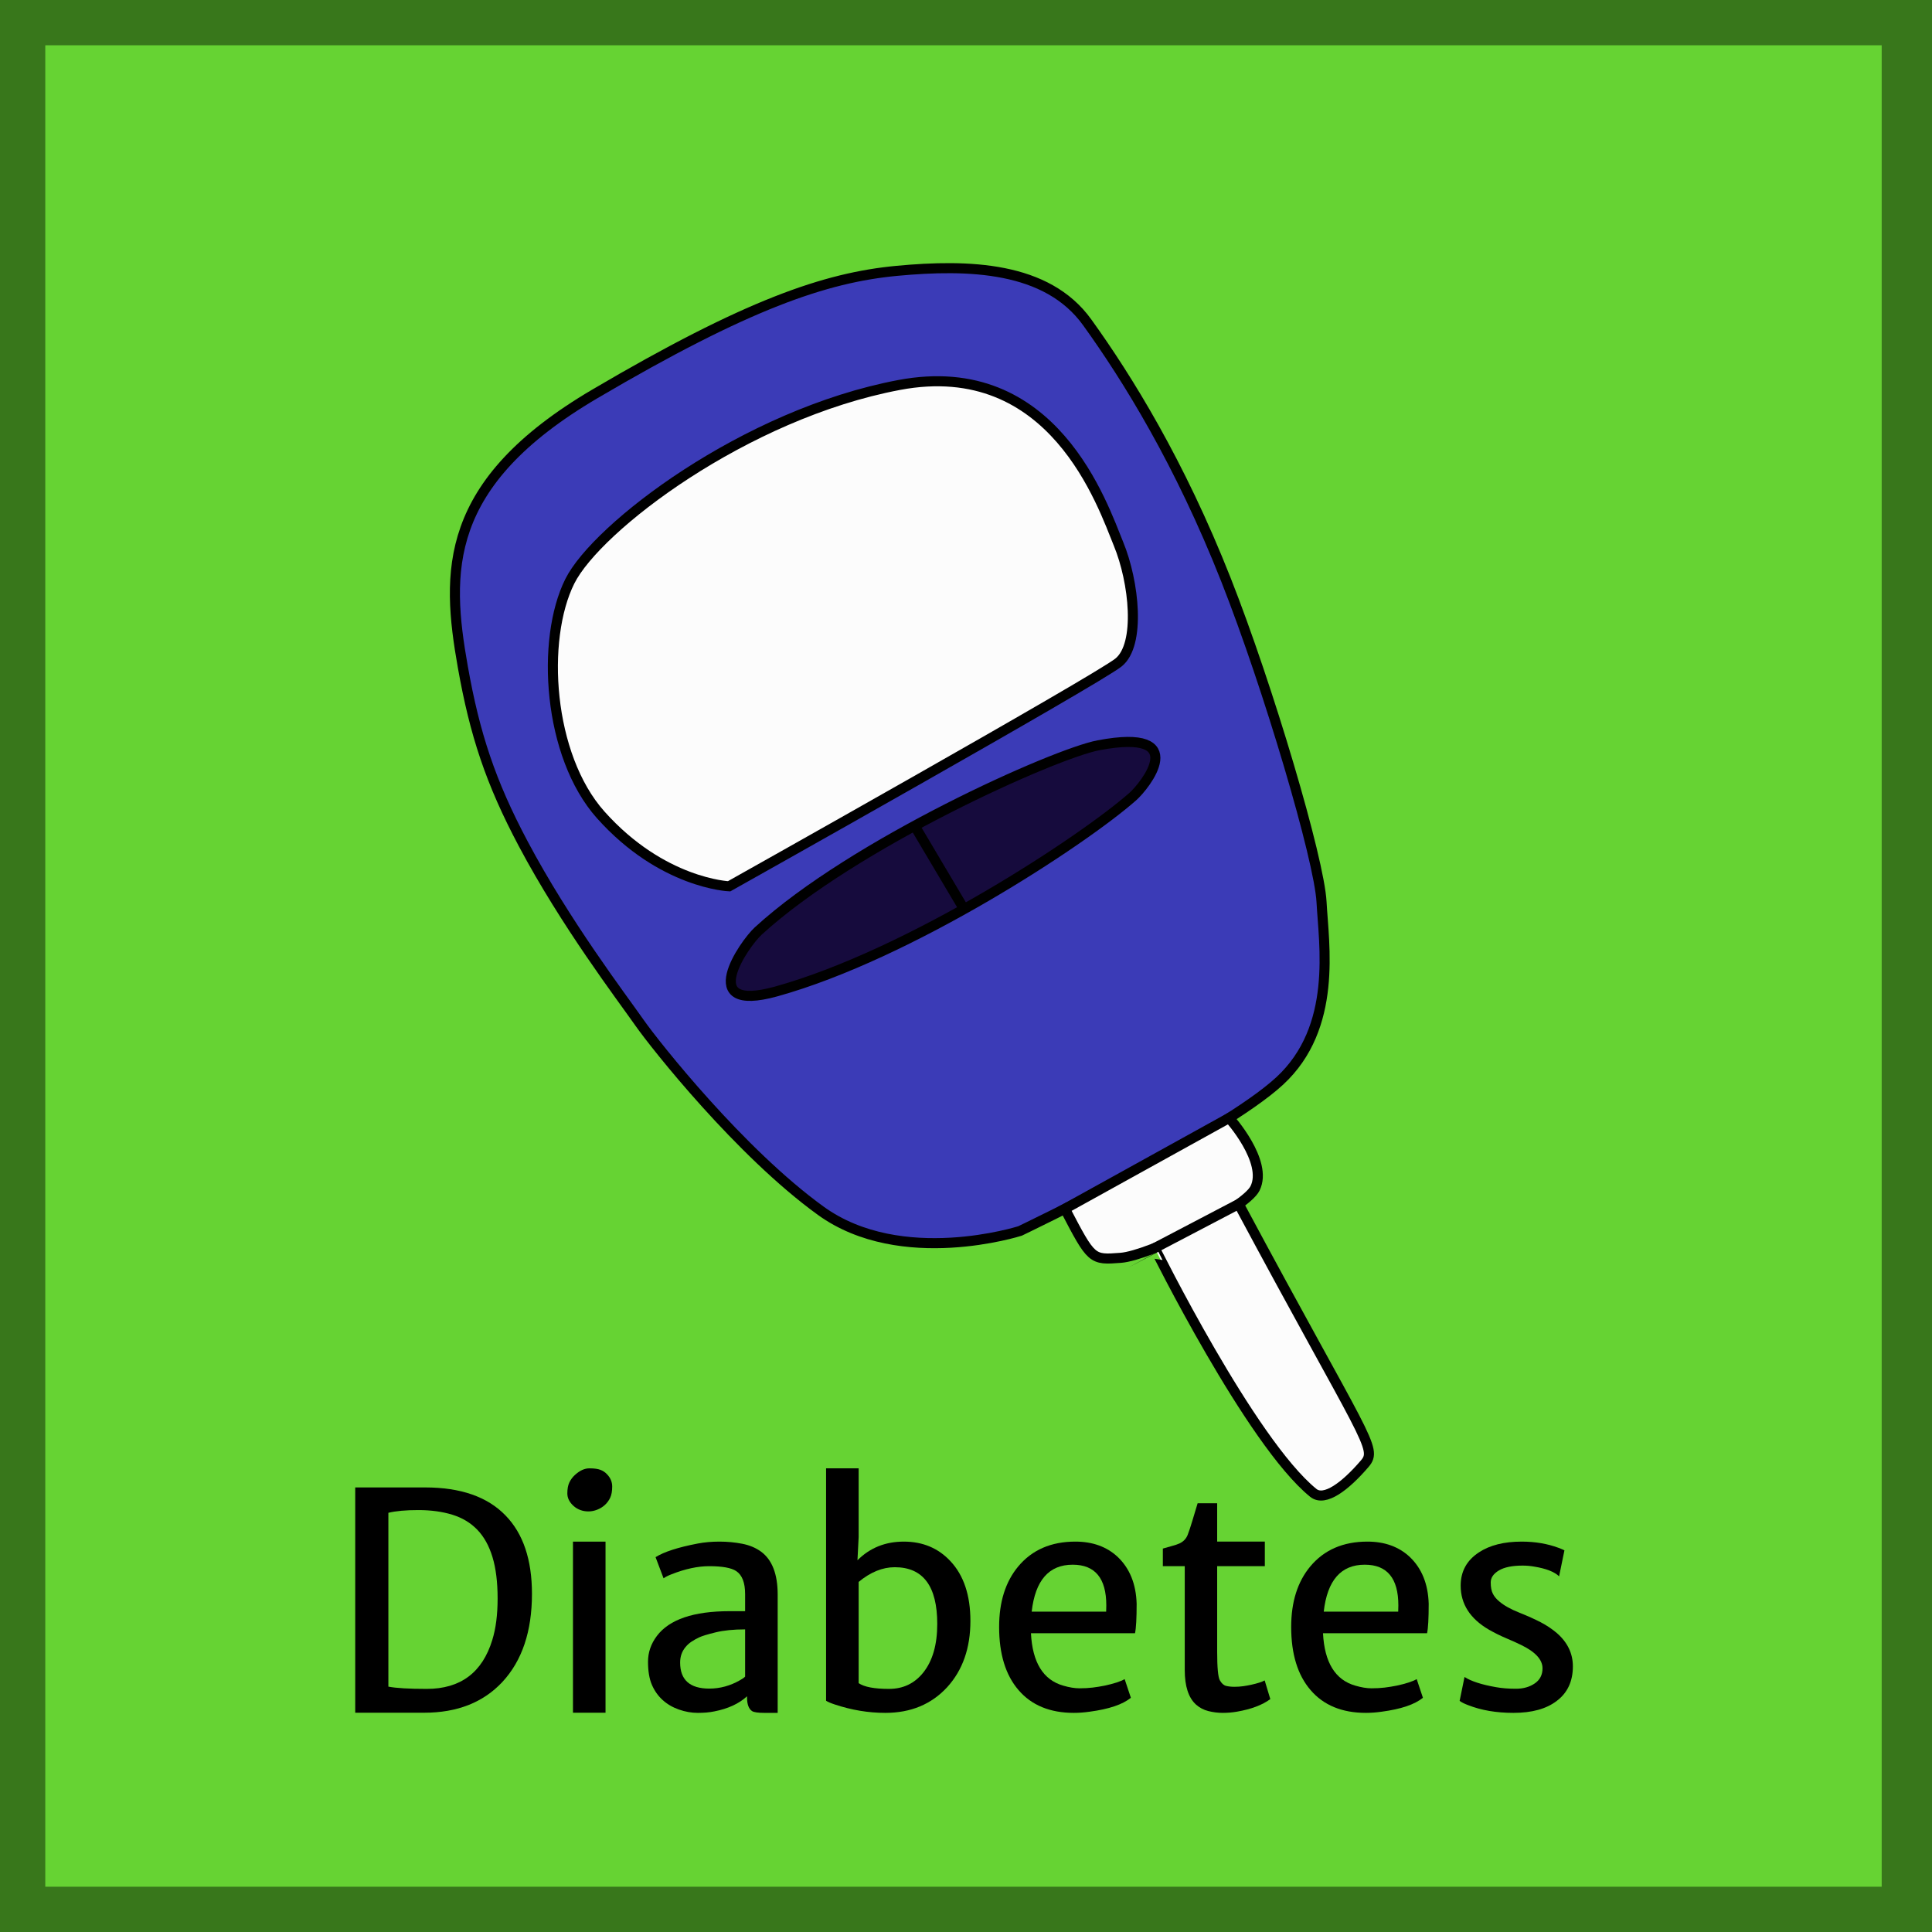
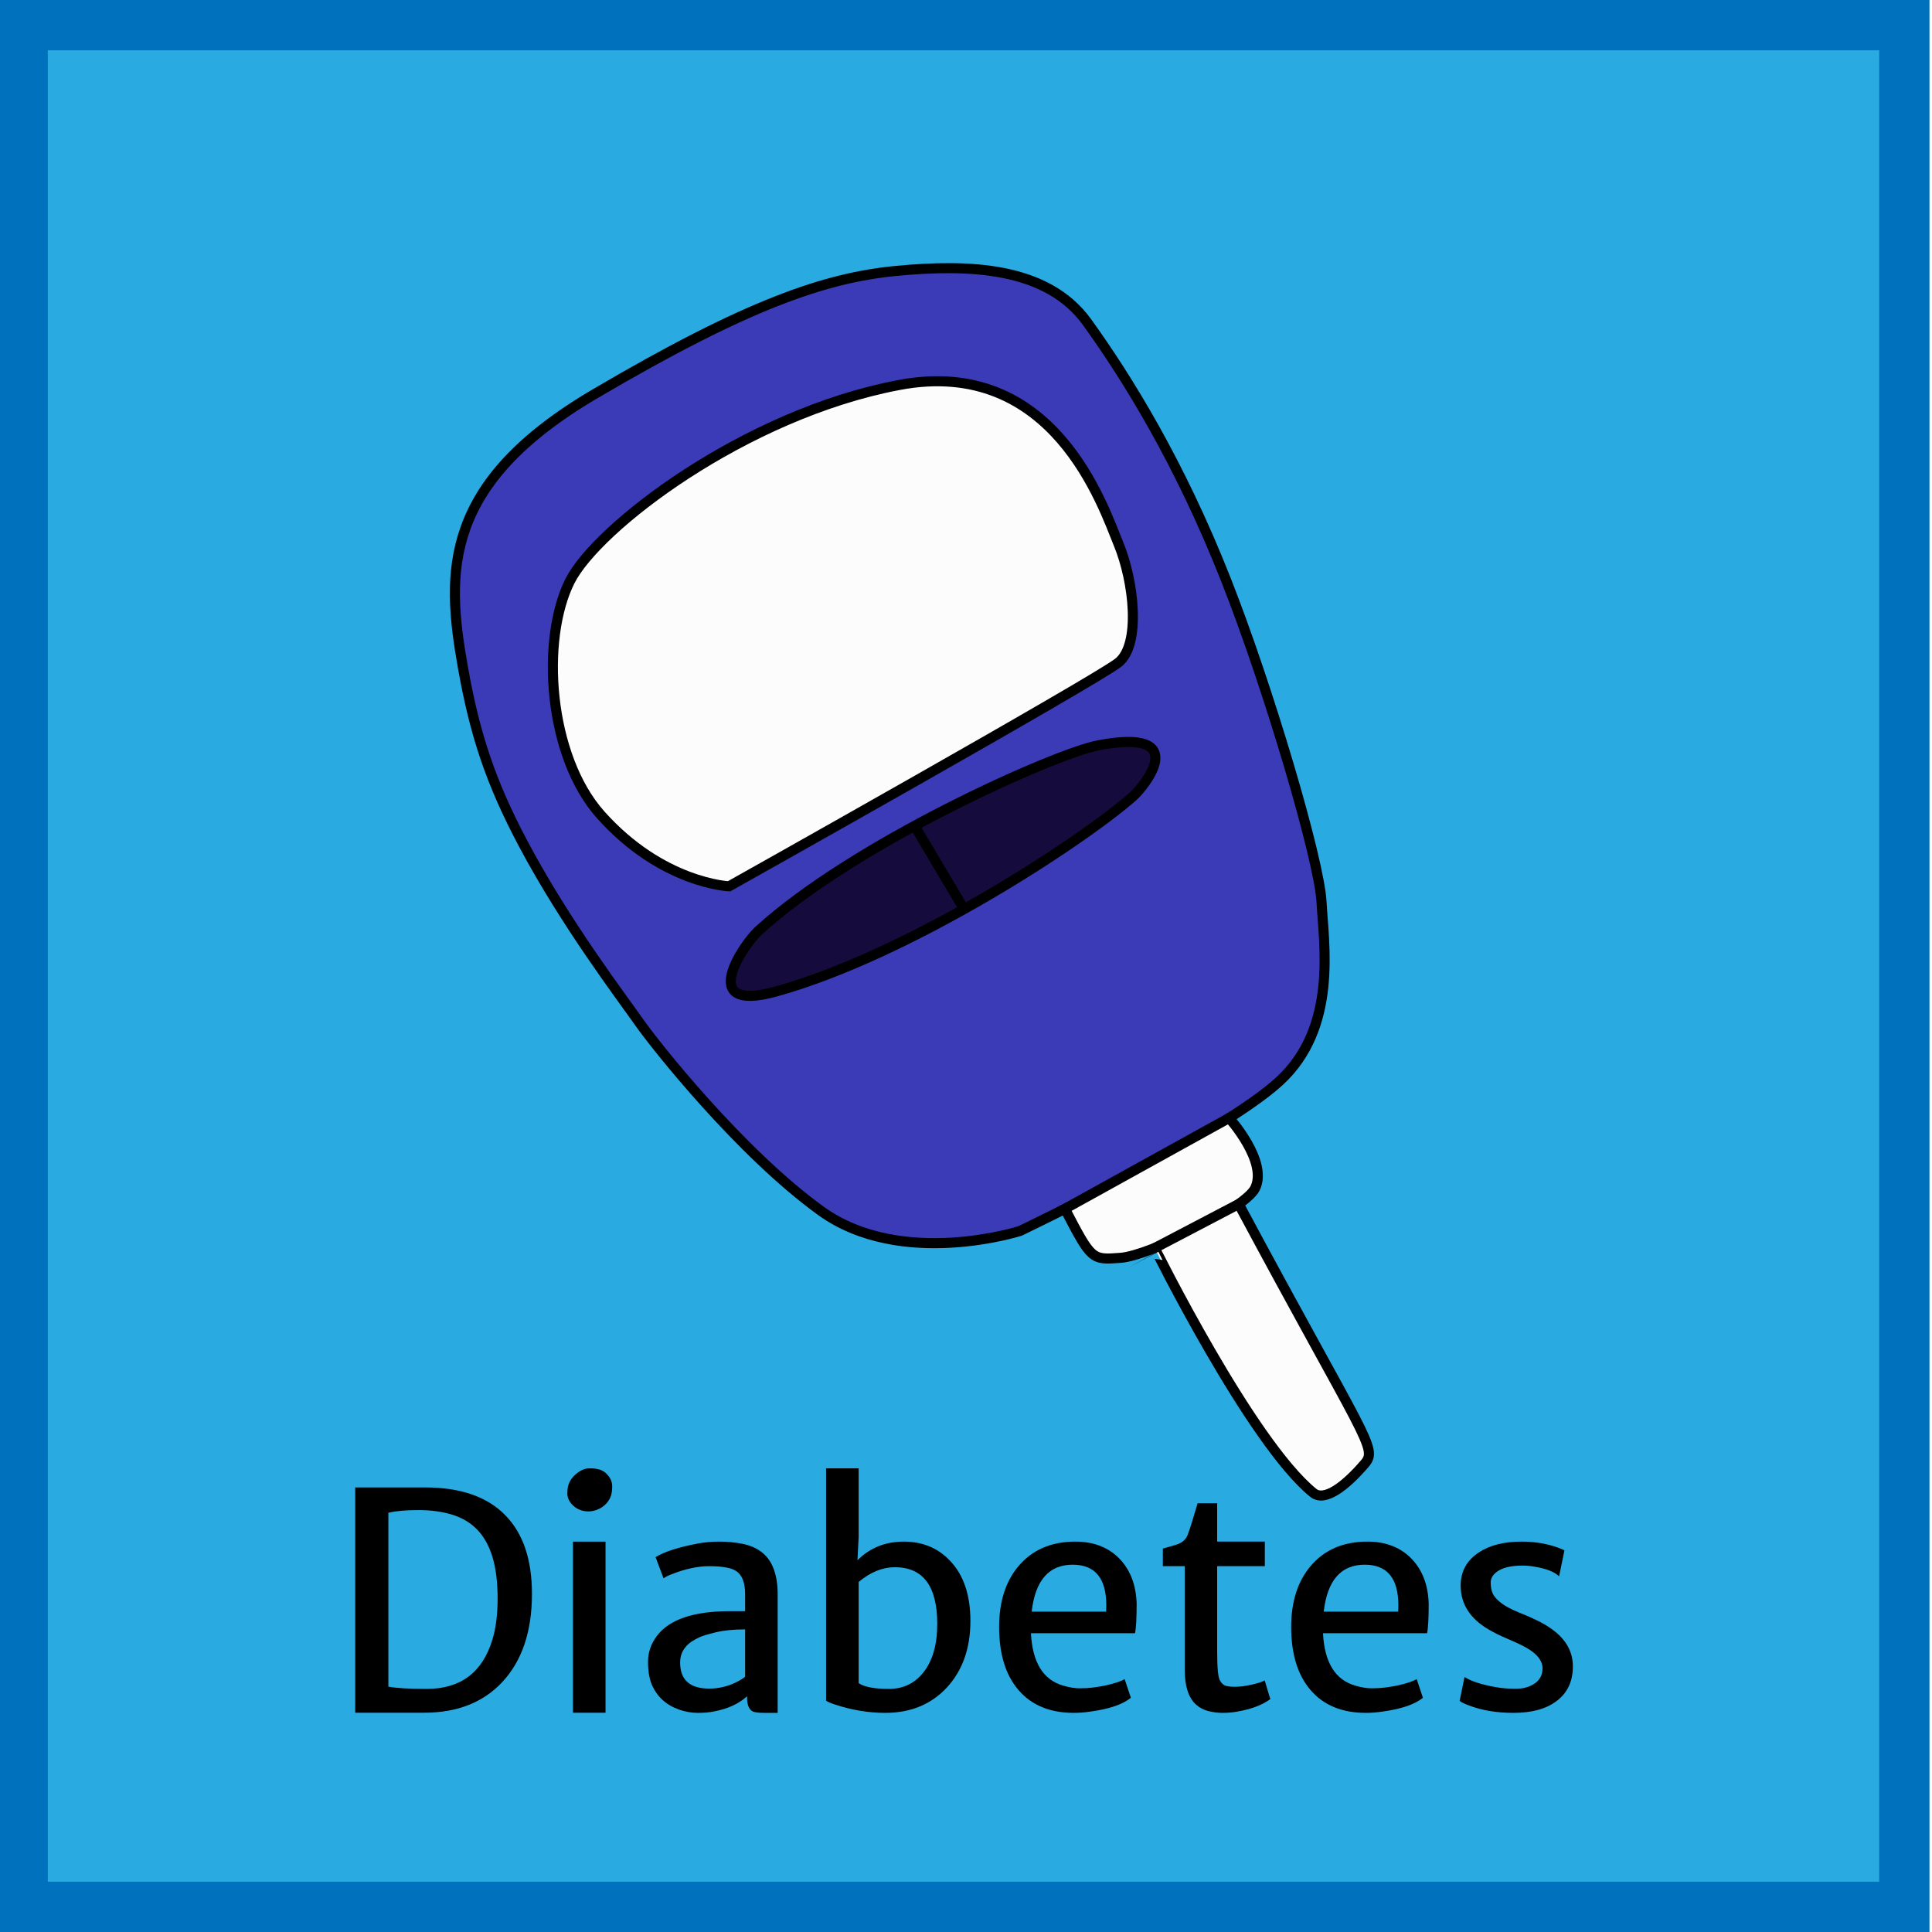
<svg xmlns="http://www.w3.org/2000/svg" version="1.1" x="0px" y="0px" width="768px" height="768px" viewBox="0 0 768 768" enable-background="new 0 0 768 768" xml:space="preserve">
  <g id="Capa_1">
-     <rect x="8" y="8" fill="#66D333" stroke="#38771B" stroke-width="20" stroke-miterlimit="10" width="750" height="752" />
+     <rect x="9" y="10" fill="#29ABE2" stroke="#0071BC" stroke-width="20" stroke-miterlimit="10" width="748" height="748" />
  </g>
  <g id="Capa_4">
    <path fill="#3B3BB7" stroke="#000000" stroke-width="4" stroke-miterlimit="10" d="M183.983,265.131   c-6.714-37.845-8.039-72.952,52.46-108.539c60.498-35.587,91.635-46.263,120.105-48.932c28.469-2.669,59.606-1.78,75.621,20.462   c16.014,22.242,36.764,55.704,55.159,102.313c16.911,42.841,37.111,111.208,38.002,128.11c0.893,16.902,6.48,49.822-16.649,71.174   c-23.13,21.353-103.202,59.606-103.202,59.606s-47.15,15.123-79.178-8.006c-32.027-23.13-65.833-65.837-72.063-74.732   c-7.23-10.325-29.354-39.36-46.248-71.179C194.998,310.943,188.719,291.831,183.983,265.131z" />
    <path fill="#FCFCFC" stroke="#000000" stroke-width="4" stroke-miterlimit="10" d="M423.314,480.526l65.273-36.112   c0,0,15.644,17.307,10.306,27.982c-3.995,7.994-41.815,26.713-53.38,27.605C433.949,500.893,433.949,500.893,423.314,480.526z" />
    <path fill="#FCFCFC" stroke="#000000" stroke-width="4" stroke-miterlimit="10" d="M522.025,593.417   c4.563,3.706,12.848-2.683,20.464-11.565c5.338-6.227,0.424-8.992-50.083-103.233l-33.393,17.49   C459.014,496.108,497.191,573.248,522.025,593.417z" />
    <path fill="#FCFCFC" stroke="#000000" stroke-width="4" stroke-miterlimit="10" d="M289.823,352.317   c0,0,145.907-81.848,154.802-88.965c8.896-7.117,6.227-32.028,0-47.151c-6.228-15.125-25.801-74.733-87.188-63.167   c-61.387,11.566-120.209,56.603-130.922,78.027c-11.567,23.133-8.722,69.33,12.271,92.852   C263.208,351.28,289.823,352.317,289.823,352.317z" />
    <path fill="#160B3D" stroke="#000000" stroke-width="4" stroke-miterlimit="10" d="M301.388,370.111   c-5.575,5.112-24.91,32.918,7.119,24.021c53.351-14.819,122.039-60.029,141.832-77.511c4.598-4.061,23.646-27.471-13.72-20.353   C419.215,299.584,339.435,335.23,301.388,370.111z" />
    <line fill="none" stroke="#000000" stroke-width="4" stroke-miterlimit="10" x1="363.582" y1="328.281" x2="383.223" y2="361.386" />
  </g>
  <g id="Capa_5">
    <g>
      <path d="M168.626,680.835h-22.419h-5.001v-89.558h6.59h21.183c14.161,0,24.832,3.727,32.01,11.18    c6.981,7.186,10.474,17.559,10.474,31.121c0,14.908-3.923,26.587-11.769,35.038C192.083,676.763,181.728,680.835,168.626,680.835z     M189.75,608.11c-2.668-2.774-5.993-4.773-9.974-5.996c-3.981-1.223-8.473-1.834-13.475-1.834s-8.974,0.36-11.916,1.081v69.102    c3.098,0.6,8.179,0.898,15.24,0.898c13.416,0,22.104-6.481,26.067-19.443c1.412-4.542,2.118-10.043,2.118-16.505    s-0.677-11.935-2.03-16.417C194.428,614.514,192.417,610.886,189.75,608.11z" />
      <path d="M240.442,598.25c-0.882,0.805-1.903,1.432-3.06,1.883c-1.157,0.452-2.315,0.677-3.472,0.677    c-1.157,0-2.236-0.187-3.236-0.559c-1-0.372-1.893-0.912-2.677-1.618c-1.647-1.49-2.471-3.148-2.471-4.973    s0.273-3.295,0.824-4.413c0.549-1.118,1.274-2.089,2.177-2.913c1.921-1.765,3.844-2.647,5.766-2.647    c1.921,0,3.403,0.206,4.443,0.618c1.039,0.411,1.892,0.99,2.56,1.735c1.373,1.412,2.06,3.041,2.06,4.884    c0,1.845-0.265,3.325-0.794,4.442C242.031,596.484,241.325,597.446,240.442,598.25z M227.762,612.813h12.945v68.021h-12.945    V612.813z" />
      <path d="M263.391,675.766c-1.824-1.659-3.247-3.679-4.266-6.058c-1.021-2.38-1.53-5.428-1.53-9.146    c0-3.718,1.177-7.137,3.53-10.257c4.943-6.557,14.593-9.836,28.95-9.836c2.197,0,4.237,0,6.12,0v-6.788    c0-4.526-1.177-7.577-3.53-9.151c-1.962-1.298-5.552-1.948-10.768-1.948c-4.511,0-9.474,1.063-14.887,3.19    c-1.412,0.541-2.492,1.083-3.236,1.623l-3.177-8.402c3.374-2.119,8.963-3.923,16.77-5.414c2.667-0.51,5.54-0.765,8.62-0.765    c3.079,0,6.08,0.28,9.003,0.842c2.922,0.561,5.443,1.615,7.561,3.163c4.393,3.25,6.59,8.938,6.59,17.063v47.012h-5.296    c-2.511,0-4.139-0.235-4.884-0.706c-1.334-0.901-2-2.707-2-5.413v-0.472c-3.217,2.942-7.552,4.943-13.004,6.002    c-1.883,0.394-4.07,0.589-6.561,0.589c-2.492,0-4.993-0.439-7.502-1.319C267.382,678.695,265.215,677.426,263.391,675.766z     M270.364,660.888c0,6.904,3.863,10.355,11.592,10.355c4.275,0,8.356-1.118,12.239-3.354c0.98-0.549,1.647-1.02,2-1.412v-18.771    c-4.589,0-8.494,0.393-11.709,1.177c-3.217,0.784-5.404,1.452-6.561,2c-1.157,0.55-2.187,1.129-3.089,1.736    c-0.903,0.608-1.687,1.324-2.354,2.147C271.07,656.455,270.364,658.494,270.364,660.888z" />
      <path d="M340.856,620.228c4.943-4.942,11.082-7.414,18.417-7.414c7.532,0,13.71,2.591,18.536,7.771    c5.295,5.646,7.943,13.571,7.943,23.776c0,10.786-3.08,19.562-9.238,26.327c-6.276,6.805-14.475,10.206-24.596,10.206    c-6.708,0-13.416-1.118-20.124-3.354c-1.647-0.548-2.786-1.039-3.413-1.471v-92.382h12.945v27.333L340.856,620.228z     M355.685,622.993c-4.864,0-9.65,1.948-14.357,5.843v40.245c2.236,1.521,6.257,2.28,12.063,2.28c5.61,0,10.141-2.152,13.593-6.458    c3.727-4.649,5.59-11.105,5.59-19.369C372.572,630.508,366.943,622.993,355.685,622.993z" />
      <path d="M409.82,649.236c0.588,11.612,4.862,18.556,12.827,20.83c2.392,0.706,4.55,1.06,6.473,1.06    c1.921,0,3.677-0.098,5.266-0.294s3.168-0.451,4.737-0.766c3.648-0.784,6.296-1.647,7.944-2.589l2.471,7.414    c-3.257,2.668-8.708,4.512-16.357,5.531c-2.198,0.314-4.296,0.471-6.297,0.471c-9.494,0-16.828-3.02-22.007-9.062    c-5.14-5.963-7.708-14.328-7.708-25.095c0-9.952,2.53-17.969,7.591-24.049c5.491-6.583,13.063-9.875,22.713-9.875    c6.863,0,12.475,2.03,16.829,6.089c4.785,4.559,7.296,10.763,7.531,18.614c0,5.821-0.217,9.729-0.647,11.72H409.82z     M439.771,638.173c0-10.786-4.453-16.181-13.357-16.181c-9.454,0-14.887,6.219-16.299,18.653h29.598    C439.75,639.822,439.771,638.998,439.771,638.173z" />
      <path d="M470.957,622.581h-8.709v-7.002c1.451-0.43,2.726-0.792,3.825-1.085c1.098-0.293,2.039-0.616,2.824-0.968    c1.568-0.743,2.647-1.886,3.236-3.431c0.588-1.545,1.187-3.343,1.795-5.396c0.607-2.053,1.323-4.429,2.147-7.127h7.767v15.24    h18.947v9.768h-18.947v33.987c0,6.321,0.354,10.111,1.06,11.366c0.706,1.258,1.539,2.004,2.501,2.239    c0.96,0.235,2.06,0.354,3.295,0.354s2.402-0.078,3.501-0.236c1.099-0.155,2.178-0.353,3.236-0.588    c2.472-0.549,4.236-1.118,5.296-1.706l2.236,7.424c-3.178,2.354-7.611,4.021-13.299,5.002c-1.805,0.314-3.668,0.471-5.59,0.471    c-1.923,0-3.824-0.235-5.708-0.707c-1.883-0.471-3.53-1.335-4.942-2.592c-2.982-2.709-4.472-7.283-4.472-13.724V622.581z" />
      <path d="M525.915,649.236c0.589,11.612,4.864,18.556,12.828,20.83c2.393,0.706,4.55,1.06,6.473,1.06    c1.922,0,3.677-0.098,5.266-0.294s3.167-0.451,4.737-0.766c3.648-0.784,6.296-1.647,7.943-2.589l2.472,7.414    c-3.257,2.668-8.709,4.512-16.358,5.531c-2.197,0.314-4.295,0.471-6.296,0.471c-9.493,0-16.829-3.02-22.007-9.062    c-5.14-5.963-7.708-14.328-7.708-25.095c0-9.952,2.529-17.969,7.59-24.049c5.491-6.583,13.063-9.875,22.713-9.875    c6.865,0,12.475,2.03,16.829,6.089c4.785,4.559,7.297,10.763,7.532,18.614c0,5.821-0.217,9.729-0.647,11.72H525.915z     M555.866,638.173c0-10.786-4.453-16.181-13.357-16.181c-9.455,0-14.887,6.219-16.3,18.653h29.598    C555.846,639.822,555.866,638.998,555.866,638.173z" />
      <path d="M582.168,666.628c2.667,1.71,6.845,3.06,12.533,4.047c2.314,0.419,4.943,0.628,7.885,0.628    c2.942,0,5.443-0.706,7.503-2.116s3.089-3.411,3.089-6c0-3.438-2.824-6.53-8.473-9.274c-1.647-0.811-3.619-1.7-5.914-2.666    s-4.601-2.106-6.914-3.421c-7.493-4.366-11.238-10.201-11.238-17.506c0-5.641,2.412-10.047,7.237-13.216    c4.314-2.86,9.983-4.29,17.005-4.29c5.335,0,10.219,0.823,14.652,2.472c1.059,0.393,1.843,0.726,2.354,1l-2.118,10.326    c-1.883-1.806-5.179-3.092-9.886-3.859c-1.491-0.271-3.021-0.406-4.59-0.406c-4.159,0-7.316,0.647-9.474,1.941    c-2.158,1.295-3.236,2.88-3.236,4.753c0,1.876,0.284,3.373,0.854,4.494c0.568,1.121,1.422,2.145,2.56,3.071    c1.843,1.585,4.462,3.054,7.855,4.406c3.393,1.354,6.256,2.638,8.591,3.855c2.334,1.217,4.462,2.638,6.385,4.26    c4.275,3.711,6.413,8.135,6.413,13.275c0,5.951-2.138,10.531-6.413,13.738c-4.119,3.169-9.867,4.753-17.241,4.753    c-6.748,0-12.729-1.02-17.946-3.06c-1.491-0.549-2.629-1.118-3.413-1.707L582.168,666.628z" />
    </g>
  </g>
</svg>
